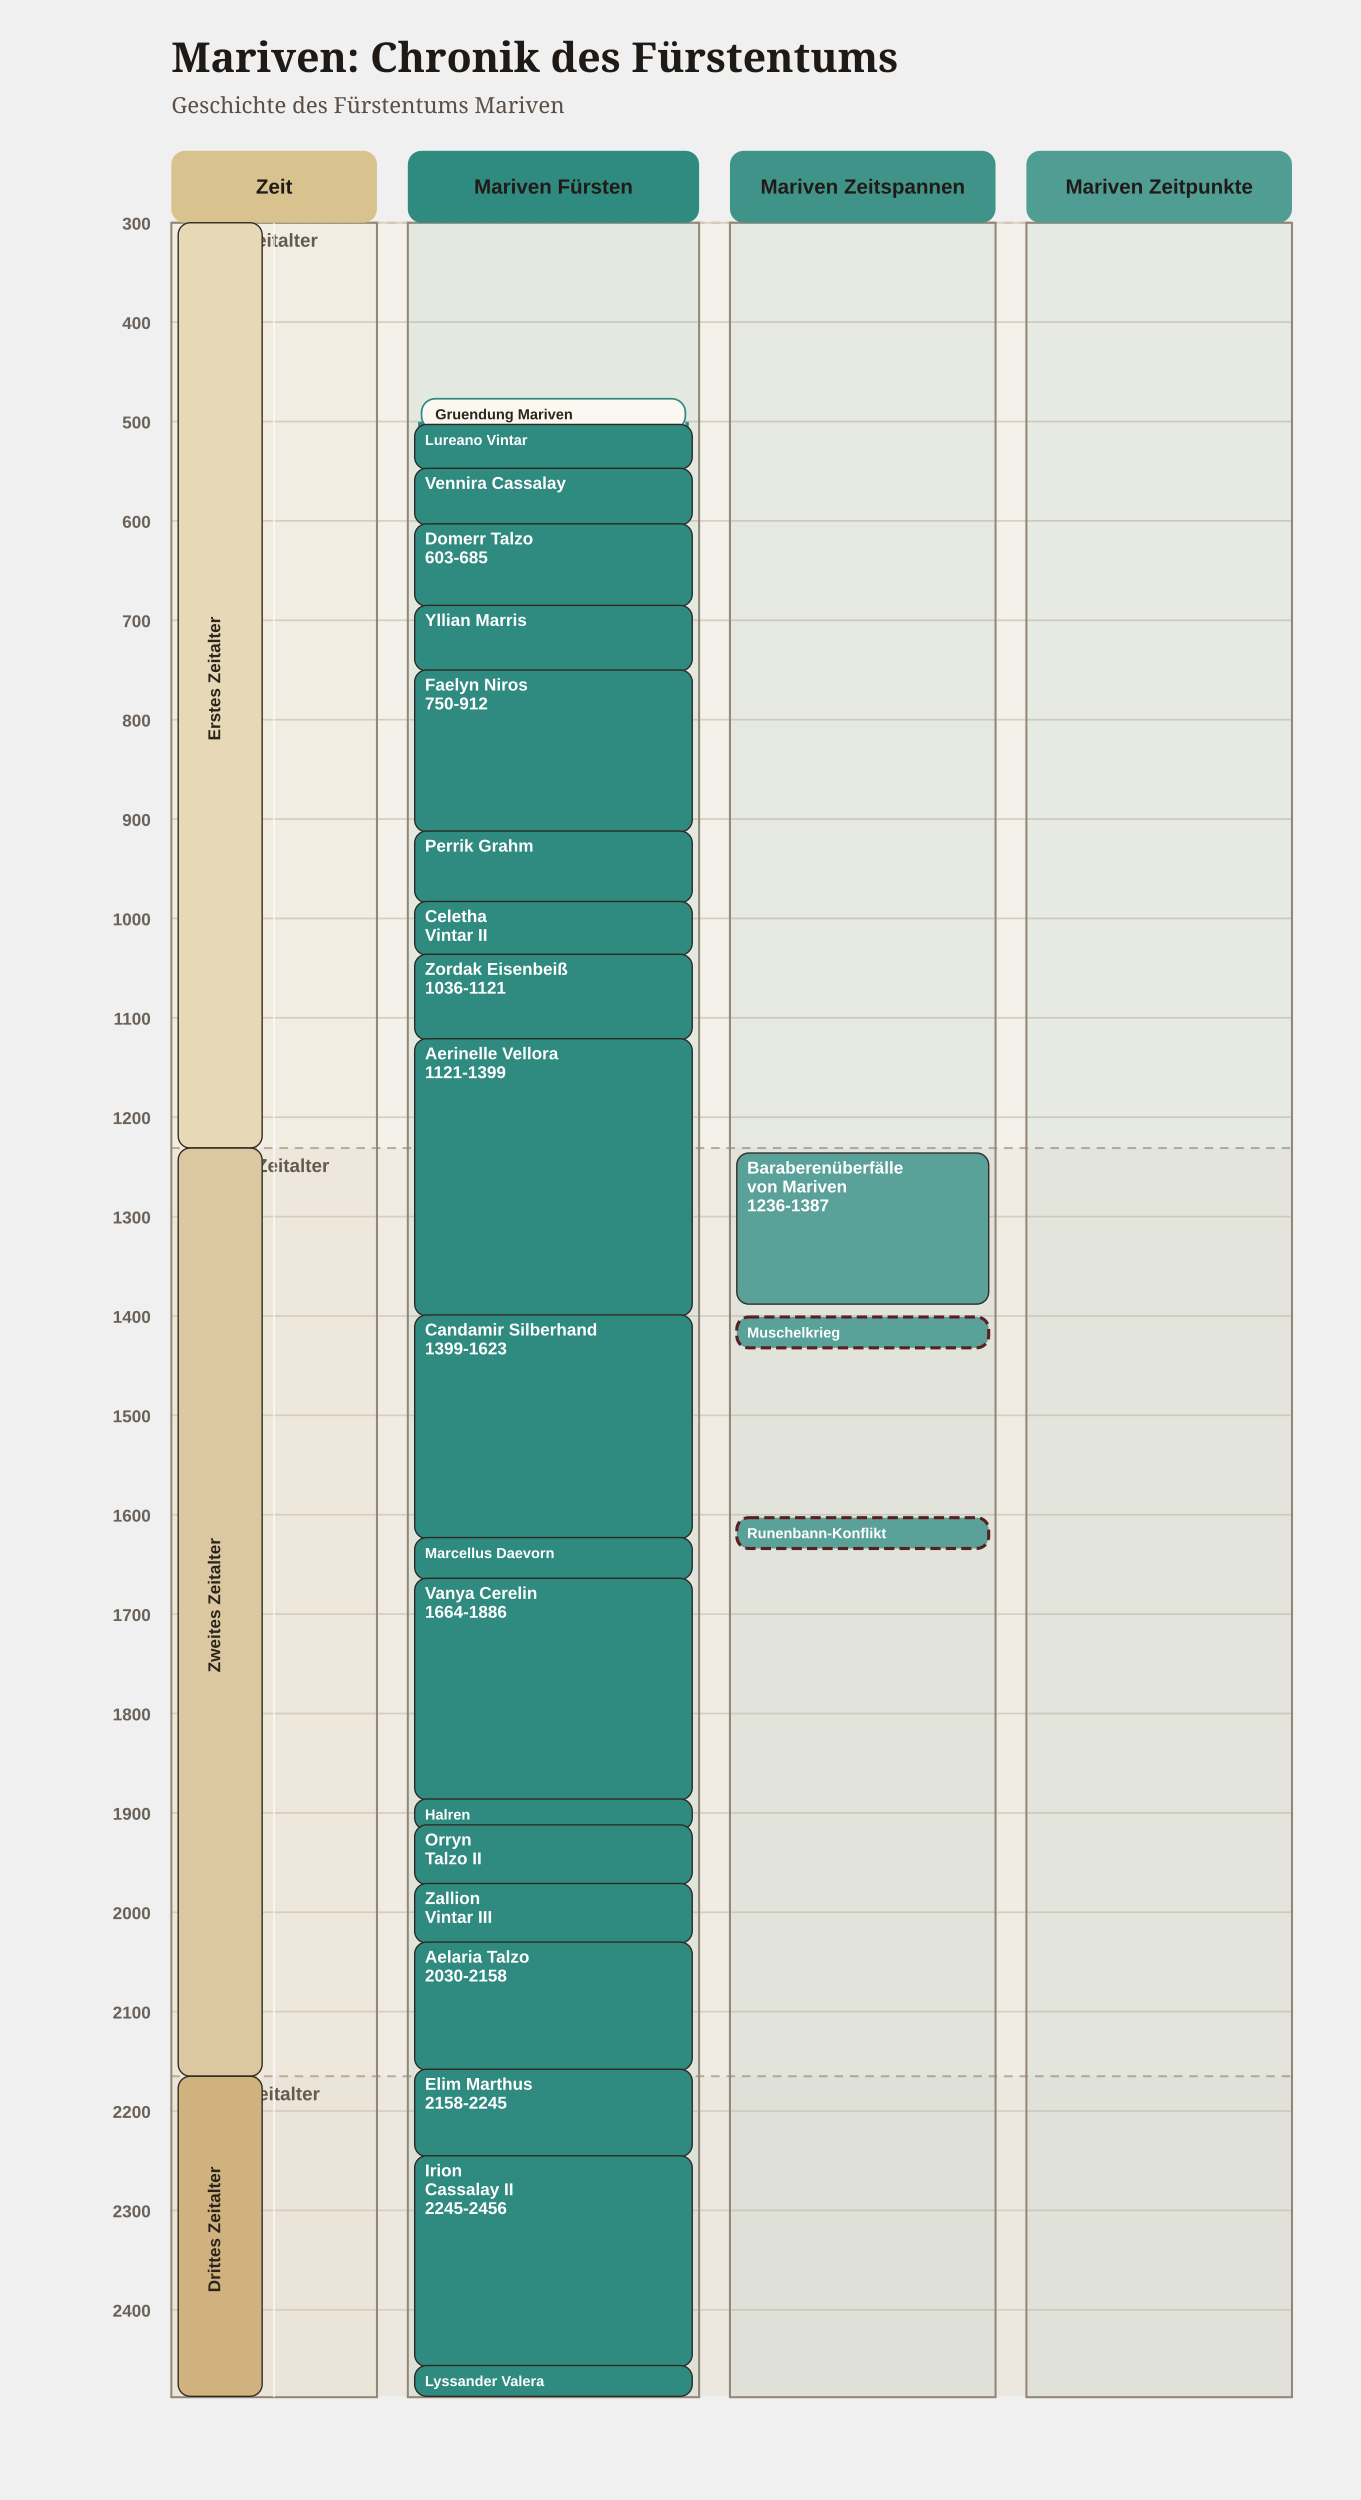
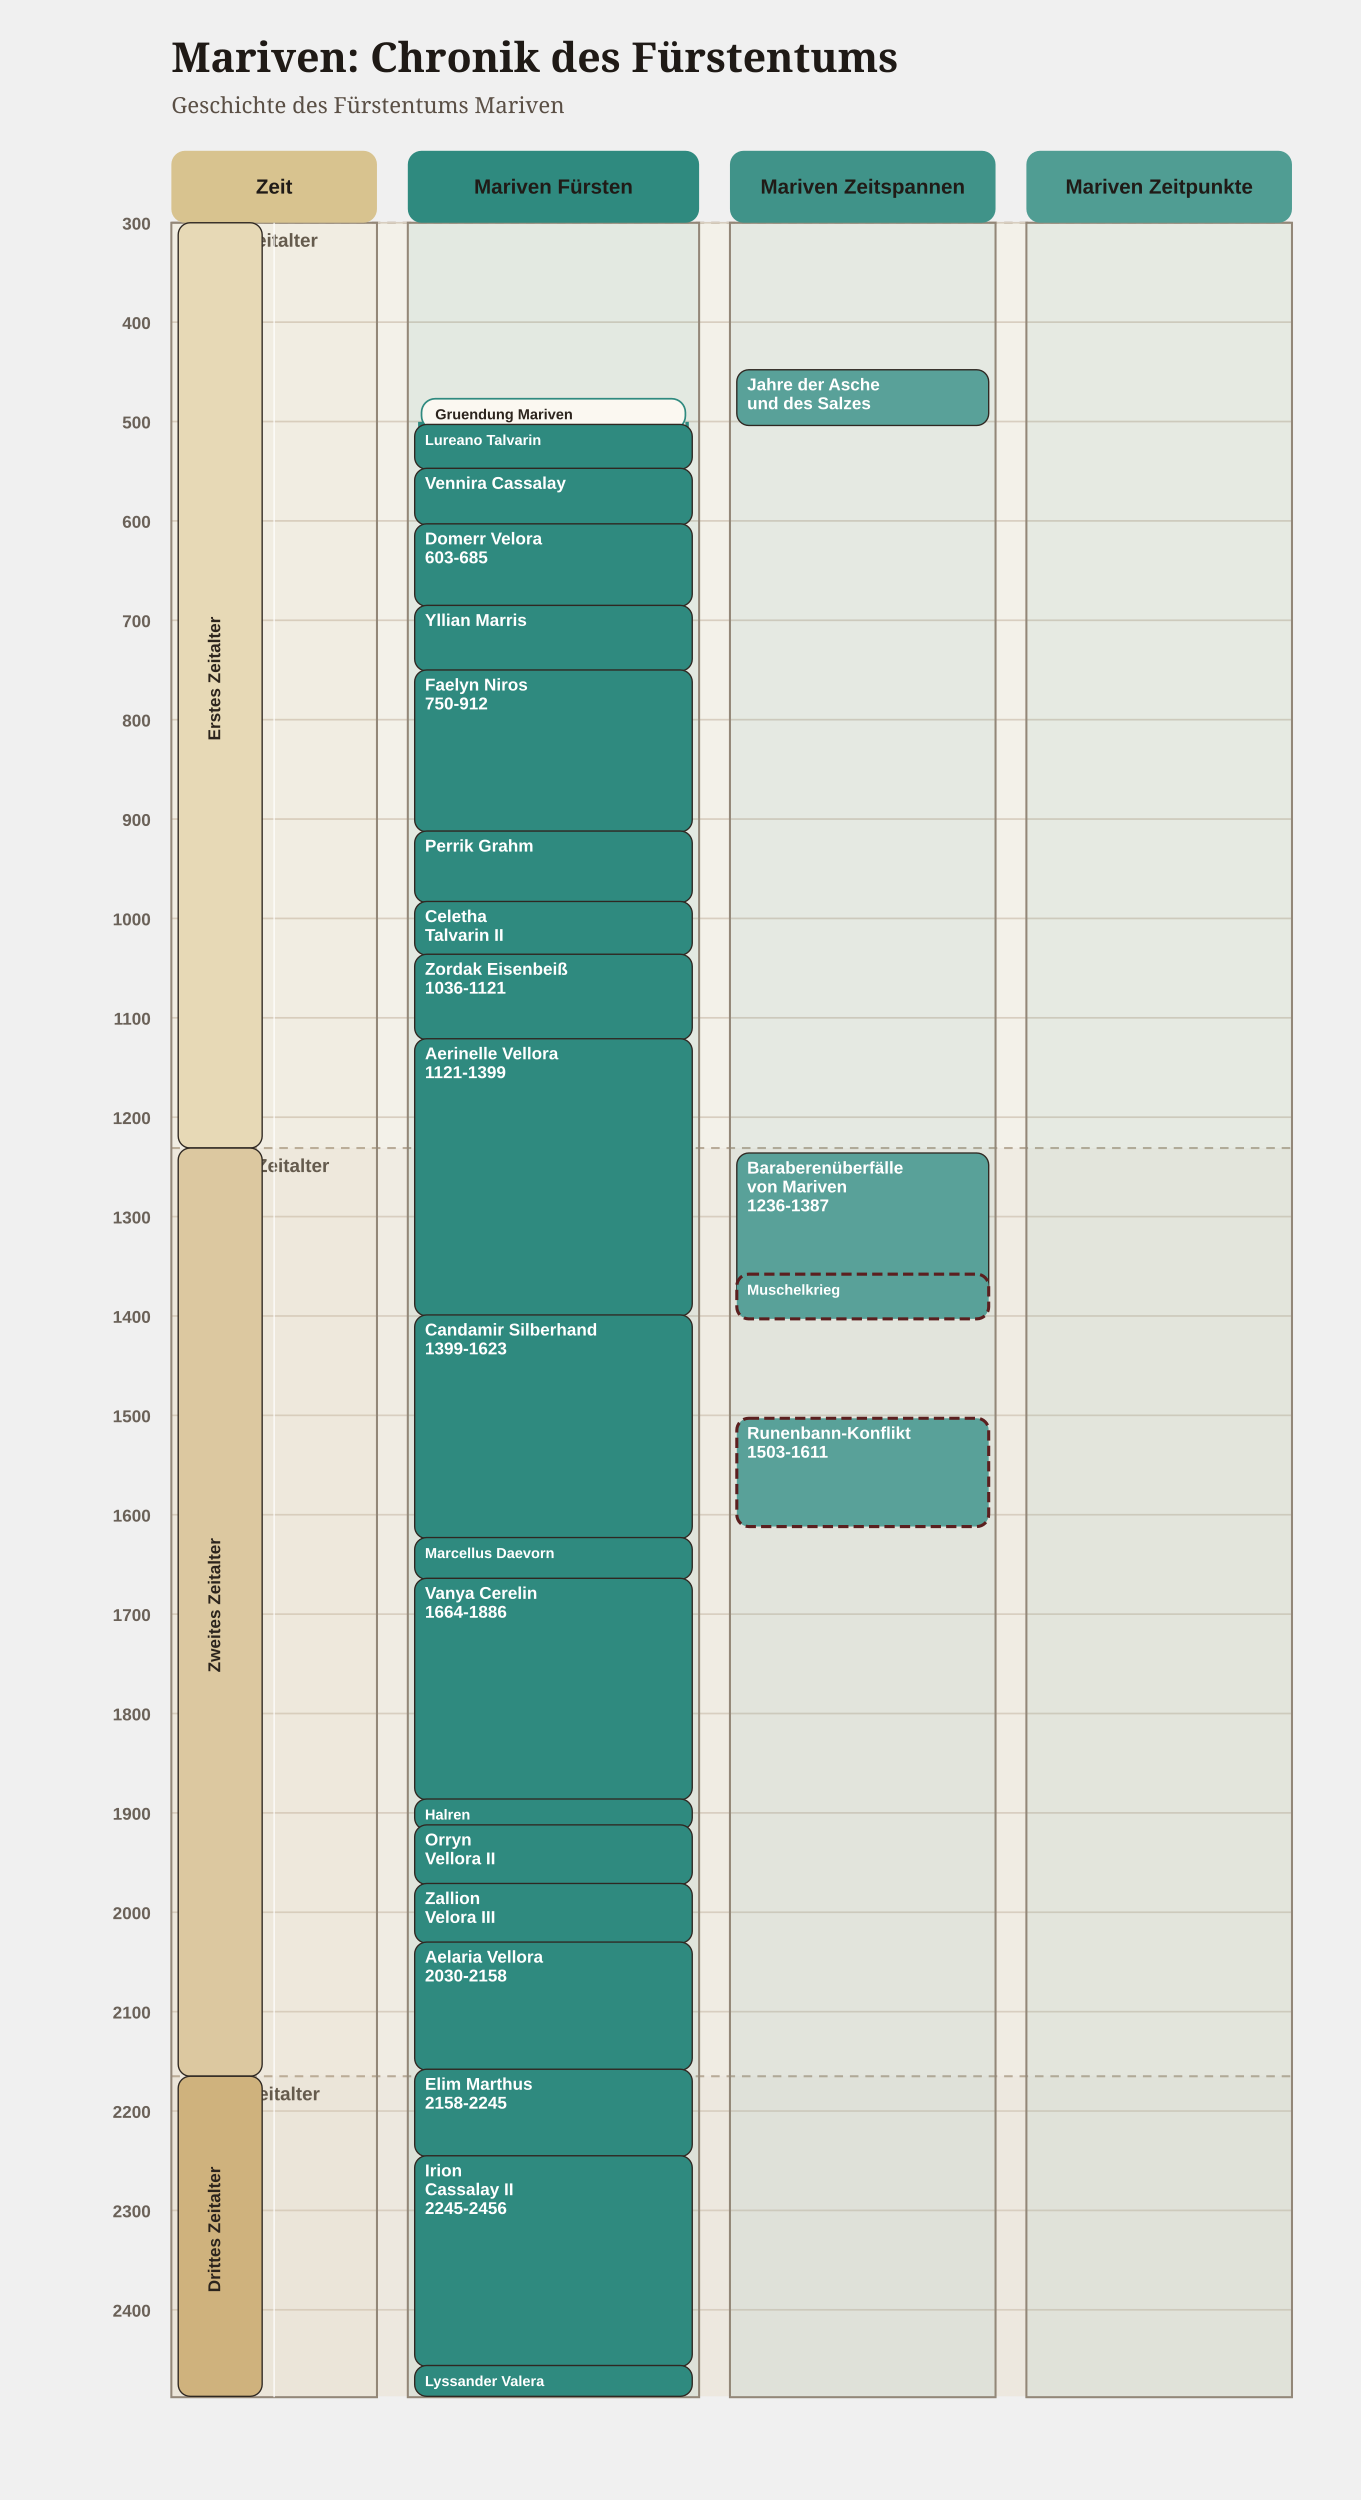
<svg xmlns="http://www.w3.org/2000/svg" width="794" height="1459" viewBox="0 0 794 1459" role="img" aria-labelledby="title desc">
  <style>.title{font:700 24px Georgia, serif;fill:#1f1a16;}.subtitle{font:400 13px Georgia, serif;fill:#5a4f45;}.axis-label{font:600 11px Arial, sans-serif;fill:#5b5248;}.year-label{font:600 10px Arial, sans-serif;fill:#6a6158;}.column-label{font:700 12px Arial, sans-serif;fill:#201b17;}.item-label{font:600 10px Arial, sans-serif;fill:#ffffff;}.item-label-small{font:600 8.5px Arial, sans-serif;fill:#ffffff;}.item-label-dark{font:600 10px Arial, sans-serif;fill:#2c241d;}.item-label-dark-small{font:600 8.5px Arial, sans-serif;fill:#2c241d;}.lane-divider{stroke:#ffffff;stroke-width:1;opacity:0.7;}.column-border{stroke:#938778;stroke-width:1.2;fill:none;}.year-grid{stroke:#d8cec0;stroke-width:1;}.era-line{stroke:#b8ab98;stroke-width:1.2;stroke-dasharray:5 4;}.point-line{stroke:#3a3129;stroke-width:1.4;}</style>
  <text class="title" x="100" y="42">Mariven: Chronik des Fürstentums</text>
  <text class="subtitle" x="100" y="66">Geschichte des Fürstentums Mariven</text>
  <rect x="100" y="130.0" width="654" height="540.0" fill="#f7f1df" opacity="0.45" />
  <text class="axis-label" x="106" y="144.0">Erstes Zeitalter</text>
  <line class="era-line" x1="100" y1="130.0" x2="754" y2="130.0" />
  <rect x="100" y="670.0" width="654" height="541.7" fill="#efe6d2" opacity="0.45" />
  <text class="axis-label" x="106" y="684.0">Zweites Zeitalter</text>
  <line class="era-line" x1="100" y1="670.0" x2="754" y2="670.0" />
  <rect x="100" y="1211.7" width="654" height="186.8" fill="#e8ddca" opacity="0.45" />
  <text class="axis-label" x="106" y="1225.7">Drittes Zeitalter</text>
  <line class="era-line" x1="100" y1="1211.7" x2="754" y2="1211.7" />
  <line class="year-grid" x1="100" y1="130.0" x2="754" y2="130.0" />
  <text class="year-label" x="88" y="134.0" text-anchor="end">300</text>
  <line class="year-grid" x1="100" y1="188.0" x2="754" y2="188.0" />
  <text class="year-label" x="88" y="192.0" text-anchor="end">400</text>
  <line class="year-grid" x1="100" y1="246.0" x2="754" y2="246.0" />
  <text class="year-label" x="88" y="250.0" text-anchor="end">500</text>
  <line class="year-grid" x1="100" y1="304.0" x2="754" y2="304.0" />
  <text class="year-label" x="88" y="308.0" text-anchor="end">600</text>
  <line class="year-grid" x1="100" y1="362.0" x2="754" y2="362.0" />
  <text class="year-label" x="88" y="366.0" text-anchor="end">700</text>
  <line class="year-grid" x1="100" y1="420.0" x2="754" y2="420.0" />
  <text class="year-label" x="88" y="424.0" text-anchor="end">800</text>
  <line class="year-grid" x1="100" y1="478.0" x2="754" y2="478.0" />
  <text class="year-label" x="88" y="482.0" text-anchor="end">900</text>
  <line class="year-grid" x1="100" y1="536.0" x2="754" y2="536.0" />
  <text class="year-label" x="88" y="540.0" text-anchor="end">1000</text>
  <line class="year-grid" x1="100" y1="594.0" x2="754" y2="594.0" />
  <text class="year-label" x="88" y="598.0" text-anchor="end">1100</text>
  <line class="year-grid" x1="100" y1="652.0" x2="754" y2="652.0" />
  <text class="year-label" x="88" y="656.0" text-anchor="end">1200</text>
  <line class="year-grid" x1="100" y1="710.0" x2="754" y2="710.0" />
  <text class="year-label" x="88" y="714.0" text-anchor="end">1300</text>
  <line class="year-grid" x1="100" y1="768.0" x2="754" y2="768.0" />
  <text class="year-label" x="88" y="772.0" text-anchor="end">1400</text>
  <line class="year-grid" x1="100" y1="826.0" x2="754" y2="826.0" />
  <text class="year-label" x="88" y="830.0" text-anchor="end">1500</text>
  <line class="year-grid" x1="100" y1="884.0" x2="754" y2="884.0" />
  <text class="year-label" x="88" y="888.0" text-anchor="end">1600</text>
  <line class="year-grid" x1="100" y1="942.0" x2="754" y2="942.0" />
  <text class="year-label" x="88" y="946.0" text-anchor="end">1700</text>
  <line class="year-grid" x1="100" y1="1000.0" x2="754" y2="1000.0" />
  <text class="year-label" x="88" y="1004.0" text-anchor="end">1800</text>
  <line class="year-grid" x1="100" y1="1058.0" x2="754" y2="1058.0" />
  <text class="year-label" x="88" y="1062.0" text-anchor="end">1900</text>
  <line class="year-grid" x1="100" y1="1116.0" x2="754" y2="1116.0" />
  <text class="year-label" x="88" y="1120.0" text-anchor="end">2000</text>
  <line class="year-grid" x1="100" y1="1174.0" x2="754" y2="1174.0" />
  <text class="year-label" x="88" y="1178.0" text-anchor="end">2100</text>
  <line class="year-grid" x1="100" y1="1232.0" x2="754" y2="1232.0" />
  <text class="year-label" x="88" y="1236.0" text-anchor="end">2200</text>
  <line class="year-grid" x1="100" y1="1290.0" x2="754" y2="1290.0" />
  <text class="year-label" x="88" y="1294.0" text-anchor="end">2300</text>
  <line class="year-grid" x1="100" y1="1348.0" x2="754" y2="1348.0" />
  <text class="year-label" x="88" y="1352.0" text-anchor="end">2400</text>
  <rect x="100" y="130" width="120" height="1269" fill="rgba(216, 195, 143, 0.08)" />
  <rect class="column-border" x="100" y="130" width="120" height="1269" />
  <rect x="100" y="88" width="120" height="42" fill="#d8c38f" rx="8" ry="8" />
  <text class="column-label" x="160.0" y="113.0" text-anchor="middle">Zeit</text>
  <line class="lane-divider" x1="160.0" y1="130" x2="160.0" y2="1399" />
  <rect x="238" y="130" width="170" height="1269" fill="rgba(47, 138, 127, 0.08)" />
  <rect class="column-border" x="238" y="130" width="170" height="1269" />
  <rect x="238" y="88" width="170" height="42" fill="#2f8a7f" rx="8" ry="8" />
  <text class="column-label" x="323.0" y="113.0" text-anchor="middle">Mariven Fürsten</text>
  <rect x="426" y="130" width="155" height="1269" fill="rgba(64, 147, 137, 0.08)" />
  <rect class="column-border" x="426" y="130" width="155" height="1269" />
  <rect x="426" y="88" width="155" height="42" fill="#409389" rx="8" ry="8" />
  <text class="column-label" x="503.5" y="113.0" text-anchor="middle">Mariven Zeitspannen</text>
  <rect x="599" y="130" width="155" height="1269" fill="rgba(80, 157, 147, 0.08)" />
  <rect class="column-border" x="599" y="130" width="155" height="1269" />
  <rect x="599" y="88" width="155" height="42" fill="#509d93" rx="8" ry="8" />
  <text class="column-label" x="676.5" y="113.0" text-anchor="middle">Mariven Zeitpunkte</text>
  <clipPath id="world-erstes-zeitalter-300-1230">
    <rect x="106.0" y="132.0" width="45.0" height="536.0" rx="6" ry="6" />
  </clipPath>
  <rect x="104.0" y="130.0" width="49.0" height="540.0" fill="#e7d9b6" stroke="#2f2822" stroke-width="0.8" rx="7" ry="7" />
  <g clip-path="url(#world-erstes-zeitalter-300-1230)">
    <text class="item-label-dark" text-anchor="middle" transform="translate(128.5 396.0) rotate(-90)">
      <tspan x="0" dy="0">Erstes Zeitalter</tspan>
    </text>
  </g>
  <clipPath id="world-zweites-zeitalter-1231-2164">
    <rect x="106.0" y="672.0" width="45.0" height="537.7" rx="6" ry="6" />
  </clipPath>
  <rect x="104.0" y="670.0" width="49.0" height="541.7" fill="#dcc8a0" stroke="#2f2822" stroke-width="0.8" rx="7" ry="7" />
  <g clip-path="url(#world-zweites-zeitalter-1231-2164)">
    <text class="item-label-dark" text-anchor="middle" transform="translate(128.5 936.8) rotate(-90)">
      <tspan x="0" dy="0">Zweites Zeitalter</tspan>
    </text>
  </g>
  <clipPath id="world-drittes-zeitalter-2165-2486">
    <rect x="106.0" y="1213.7" width="45.0" height="182.8" rx="6" ry="6" />
  </clipPath>
  <rect x="104.0" y="1211.7" width="49.0" height="186.8" fill="#cfb27d" stroke="#2f2822" stroke-width="0.8" rx="7" ry="7" />
  <g clip-path="url(#world-drittes-zeitalter-2165-2486)">
    <text class="item-label-dark" text-anchor="middle" transform="translate(128.5 1301.1) rotate(-90)">
      <tspan x="0" dy="0">Drittes Zeitalter</tspan>
    </text>
  </g>
  <line x1="244.0" y1="247.7" x2="402.0" y2="247.7" stroke="#2f8a7f" stroke-width="3" stroke-dasharray="8 5" />
  <rect x="246.0" y="232.7" width="154.0" height="18" fill="#fbf8f1" stroke="#2f8a7f" stroke-width="1" rx="8" ry="8" />
  <text class="item-label-dark-small" x="254.0" y="244.7">
    <tspan x="254.0" dy="0">Gruendung Mariven</tspan>
  </text>
-   <clipPath id="mariven-rulers-lureano-vintar-503-547">
+   <clipPath id="mariven-rulers-lureano-talvarin-503-547">
    <rect x="244.0" y="249.7" width="158.0" height="22.1" rx="6" ry="6" />
  </clipPath>
  <rect x="242.0" y="247.7" width="162.0" height="26.1" fill="#2f8a7f" stroke="#2f2822" stroke-width="0.8" rx="7" ry="7" />
-   <g clip-path="url(#mariven-rulers-lureano-vintar-503-547)">
+   <g clip-path="url(#mariven-rulers-lureano-talvarin-503-547)">
    <text class="item-label-small" x="248.0" y="259.7">
-       <tspan x="248.0" dy="0">Lureano Vintar</tspan>
+       <tspan x="248.0" dy="0">Lureano Talvarin</tspan>
    </text>
  </g>
  <clipPath id="mariven-rulers-vennira-cassalay-547-603">
    <rect x="244.0" y="275.3" width="158.0" height="29.1" rx="6" ry="6" />
  </clipPath>
  <rect x="242.0" y="273.3" width="162.0" height="33.1" fill="#2f8a7f" stroke="#2f2822" stroke-width="0.8" rx="7" ry="7" />
  <g clip-path="url(#mariven-rulers-vennira-cassalay-547-603)">
    <text class="item-label" x="248.0" y="285.3">
      <tspan x="248.0" dy="0">Vennira Cassalay</tspan>
    </text>
  </g>
-   <clipPath id="mariven-rulers-domerr-talzo-603-685">
+   <clipPath id="mariven-rulers-domerr-velora-603-685">
    <rect x="244.0" y="307.7" width="158.0" height="44.1" rx="6" ry="6" />
  </clipPath>
  <rect x="242.0" y="305.7" width="162.0" height="48.1" fill="#2f8a7f" stroke="#2f2822" stroke-width="0.8" rx="7" ry="7" />
-   <g clip-path="url(#mariven-rulers-domerr-talzo-603-685)">
+   <g clip-path="url(#mariven-rulers-domerr-velora-603-685)">
    <text class="item-label" x="248.0" y="317.7">
-       <tspan x="248.0" dy="0">Domerr Talzo</tspan>
+       <tspan x="248.0" dy="0">Domerr Velora</tspan>
      <tspan x="248.0" dy="11">603-685</tspan>
    </text>
  </g>
  <clipPath id="mariven-rulers-yllian-marris-685-750">
    <rect x="244.0" y="355.3" width="158.0" height="34.3" rx="6" ry="6" />
  </clipPath>
  <rect x="242.0" y="353.3" width="162.0" height="38.3" fill="#2f8a7f" stroke="#2f2822" stroke-width="0.8" rx="7" ry="7" />
  <g clip-path="url(#mariven-rulers-yllian-marris-685-750)">
    <text class="item-label" x="248.0" y="365.3">
      <tspan x="248.0" dy="0">Yllian Marris</tspan>
    </text>
  </g>
  <clipPath id="mariven-rulers-faelyn-niros-750-912">
    <rect x="244.0" y="393.0" width="158.0" height="90.5" rx="6" ry="6" />
  </clipPath>
  <rect x="242.0" y="391.0" width="162.0" height="94.5" fill="#2f8a7f" stroke="#2f2822" stroke-width="0.8" rx="7" ry="7" />
  <g clip-path="url(#mariven-rulers-faelyn-niros-750-912)">
    <text class="item-label" x="248.0" y="403.0">
      <tspan x="248.0" dy="0">Faelyn Niros</tspan>
      <tspan x="248.0" dy="11">750-912</tspan>
    </text>
  </g>
  <clipPath id="mariven-rulers-perrik-grahm-912-983">
    <rect x="244.0" y="487.0" width="158.0" height="37.8" rx="6" ry="6" />
  </clipPath>
  <rect x="242.0" y="485.0" width="162.0" height="41.8" fill="#2f8a7f" stroke="#2f2822" stroke-width="0.8" rx="7" ry="7" />
  <g clip-path="url(#mariven-rulers-perrik-grahm-912-983)">
    <text class="item-label" x="248.0" y="497.0">
      <tspan x="248.0" dy="0">Perrik Grahm</tspan>
    </text>
  </g>
-   <clipPath id="mariven-rulers-celetha-vintar-ii-983-1036">
+   <clipPath id="mariven-rulers-celetha-talvarin-ii-983-1036">
    <rect x="244.0" y="528.1" width="158.0" height="27.3" rx="6" ry="6" />
  </clipPath>
  <rect x="242.0" y="526.1" width="162.0" height="31.3" fill="#2f8a7f" stroke="#2f2822" stroke-width="0.8" rx="7" ry="7" />
-   <g clip-path="url(#mariven-rulers-celetha-vintar-ii-983-1036)">
+   <g clip-path="url(#mariven-rulers-celetha-talvarin-ii-983-1036)">
    <text class="item-label" x="248.0" y="538.1">
      <tspan x="248.0" dy="0">Celetha</tspan>
-       <tspan x="248.0" dy="11">Vintar II</tspan>
+       <tspan x="248.0" dy="11">Talvarin II</tspan>
    </text>
  </g>
  <clipPath id="mariven-rulers-zordak-eisenbei-1036-1121">
    <rect x="244.0" y="558.9" width="158.0" height="45.9" rx="6" ry="6" />
  </clipPath>
  <rect x="242.0" y="556.9" width="162.0" height="49.9" fill="#2f8a7f" stroke="#2f2822" stroke-width="0.8" rx="7" ry="7" />
  <g clip-path="url(#mariven-rulers-zordak-eisenbei-1036-1121)">
    <text class="item-label" x="248.0" y="568.9">
      <tspan x="248.0" dy="0">Zordak Eisenbeiß</tspan>
      <tspan x="248.0" dy="11">1036-1121</tspan>
    </text>
  </g>
  <clipPath id="mariven-rulers-aerinelle-vellora-1121-1399">
    <rect x="244.0" y="608.2" width="158.0" height="157.8" rx="6" ry="6" />
  </clipPath>
  <rect x="242.0" y="606.2" width="162.0" height="161.8" fill="#2f8a7f" stroke="#2f2822" stroke-width="0.8" rx="7" ry="7" />
  <g clip-path="url(#mariven-rulers-aerinelle-vellora-1121-1399)">
    <text class="item-label" x="248.0" y="618.2">
      <tspan x="248.0" dy="0">Aerinelle Vellora</tspan>
      <tspan x="248.0" dy="11">1121-1399</tspan>
    </text>
  </g>
  <clipPath id="mariven-rulers-candamir-silberhand-1399-1623">
    <rect x="244.0" y="769.4" width="158.0" height="126.5" rx="6" ry="6" />
  </clipPath>
  <rect x="242.0" y="767.4" width="162.0" height="130.5" fill="#2f8a7f" stroke="#2f2822" stroke-width="0.8" rx="7" ry="7" />
  <g clip-path="url(#mariven-rulers-candamir-silberhand-1399-1623)">
    <text class="item-label" x="248.0" y="779.4">
      <tspan x="248.0" dy="0">Candamir Silberhand</tspan>
      <tspan x="248.0" dy="11">1399-1623</tspan>
    </text>
  </g>
  <clipPath id="mariven-rulers-marcellus-daevorn-1623-1664">
    <rect x="244.0" y="899.3" width="158.0" height="20.4" rx="6" ry="6" />
  </clipPath>
  <rect x="242.0" y="897.3" width="162.0" height="24.4" fill="#2f8a7f" stroke="#2f2822" stroke-width="0.8" rx="7" ry="7" />
  <g clip-path="url(#mariven-rulers-marcellus-daevorn-1623-1664)">
    <text class="item-label-small" x="248.0" y="909.3">
      <tspan x="248.0" dy="0">Marcellus Daevorn</tspan>
    </text>
  </g>
  <clipPath id="mariven-rulers-vanya-cerelin-1664-1886">
    <rect x="244.0" y="923.1" width="158.0" height="125.3" rx="6" ry="6" />
  </clipPath>
  <rect x="242.0" y="921.1" width="162.0" height="129.3" fill="#2f8a7f" stroke="#2f2822" stroke-width="0.8" rx="7" ry="7" />
  <g clip-path="url(#mariven-rulers-vanya-cerelin-1664-1886)">
    <text class="item-label" x="248.0" y="933.1">
      <tspan x="248.0" dy="0">Vanya Cerelin</tspan>
      <tspan x="248.0" dy="11">1664-1886</tspan>
    </text>
  </g>
  <clipPath id="mariven-rulers-halren-marris-ii-1886-1912">
    <rect x="244.0" y="1051.9" width="158.0" height="14.0" rx="6" ry="6" />
  </clipPath>
  <rect x="242.0" y="1049.9" width="162.0" height="18.0" fill="#2f8a7f" stroke="#2f2822" stroke-width="0.8" rx="7" ry="7" />
  <g clip-path="url(#mariven-rulers-halren-marris-ii-1886-1912)">
    <text class="item-label-small" x="248.0" y="1061.9">
      <tspan x="248.0" dy="0">Halren</tspan>
    </text>
  </g>
-   <clipPath id="mariven-rulers-orryn-talzo-ii-1912-1971">
+   <clipPath id="mariven-rulers-orryn-vellora-ii-1912-1971">
    <rect x="244.0" y="1067.0" width="158.0" height="30.8" rx="6" ry="6" />
  </clipPath>
  <rect x="242.0" y="1065.0" width="162.0" height="34.8" fill="#2f8a7f" stroke="#2f2822" stroke-width="0.8" rx="7" ry="7" />
-   <g clip-path="url(#mariven-rulers-orryn-talzo-ii-1912-1971)">
+   <g clip-path="url(#mariven-rulers-orryn-vellora-ii-1912-1971)">
    <text class="item-label" x="248.0" y="1077.0">
      <tspan x="248.0" dy="0">Orryn</tspan>
-       <tspan x="248.0" dy="11">Talzo II</tspan>
-     </text>
-   </g>
-   <clipPath id="mariven-rulers-zallion-vintar-iii-1971-2030">
+       <tspan x="248.0" dy="11">Vellora II</tspan>
+     </text>
+   </g>
+   <clipPath id="mariven-rulers-zallion-velora-iii-1971-2030">
    <rect x="244.0" y="1101.2" width="158.0" height="30.8" rx="6" ry="6" />
  </clipPath>
  <rect x="242.0" y="1099.2" width="162.0" height="34.8" fill="#2f8a7f" stroke="#2f2822" stroke-width="0.8" rx="7" ry="7" />
-   <g clip-path="url(#mariven-rulers-zallion-vintar-iii-1971-2030)">
+   <g clip-path="url(#mariven-rulers-zallion-velora-iii-1971-2030)">
    <text class="item-label" x="248.0" y="1111.2">
      <tspan x="248.0" dy="0">Zallion</tspan>
-       <tspan x="248.0" dy="11">Vintar III</tspan>
-     </text>
-   </g>
-   <clipPath id="mariven-rulers-aelaria-talzo-2030-2158">
+       <tspan x="248.0" dy="11">Velora III</tspan>
+     </text>
+   </g>
+   <clipPath id="mariven-rulers-aelaria-vellora-2030-2158">
    <rect x="244.0" y="1135.4" width="158.0" height="70.8" rx="6" ry="6" />
  </clipPath>
  <rect x="242.0" y="1133.4" width="162.0" height="74.8" fill="#2f8a7f" stroke="#2f2822" stroke-width="0.8" rx="7" ry="7" />
-   <g clip-path="url(#mariven-rulers-aelaria-talzo-2030-2158)">
+   <g clip-path="url(#mariven-rulers-aelaria-vellora-2030-2158)">
    <text class="item-label" x="248.0" y="1145.4">
-       <tspan x="248.0" dy="0">Aelaria Talzo</tspan>
+       <tspan x="248.0" dy="0">Aelaria Vellora</tspan>
      <tspan x="248.0" dy="11">2030-2158</tspan>
    </text>
  </g>
  <clipPath id="mariven-rulers-elim-marthus-2158-2245">
    <rect x="244.0" y="1209.6" width="158.0" height="47.0" rx="6" ry="6" />
  </clipPath>
  <rect x="242.0" y="1207.6" width="162.0" height="51.0" fill="#2f8a7f" stroke="#2f2822" stroke-width="0.8" rx="7" ry="7" />
  <g clip-path="url(#mariven-rulers-elim-marthus-2158-2245)">
    <text class="item-label" x="248.0" y="1219.6">
      <tspan x="248.0" dy="0">Elim Marthus</tspan>
      <tspan x="248.0" dy="11">2158-2245</tspan>
    </text>
  </g>
  <clipPath id="mariven-rulers-irion-cassalay-ii-2245-2456">
    <rect x="244.0" y="1260.1" width="158.0" height="119.0" rx="6" ry="6" />
  </clipPath>
  <rect x="242.0" y="1258.1" width="162.0" height="123.0" fill="#2f8a7f" stroke="#2f2822" stroke-width="0.8" rx="7" ry="7" />
  <g clip-path="url(#mariven-rulers-irion-cassalay-ii-2245-2456)">
    <text class="item-label" x="248.0" y="1270.1">
      <tspan x="248.0" dy="0">Irion</tspan>
      <tspan x="248.0" dy="11">Cassalay II</tspan>
      <tspan x="248.0" dy="11">2245-2456</tspan>
    </text>
  </g>
  <clipPath id="mariven-rulers-lyssander-valera-2456-2486">
    <rect x="244.0" y="1382.5" width="158.0" height="14.0" rx="6" ry="6" />
  </clipPath>
  <rect x="242.0" y="1380.5" width="162.0" height="18.0" fill="#2f8a7f" stroke="#2f2822" stroke-width="0.8" rx="7" ry="7" />
  <g clip-path="url(#mariven-rulers-lyssander-valera-2456-2486)">
    <text class="item-label-small" x="248.0" y="1392.5">
      <tspan x="248.0" dy="0">Lyssander Valera</tspan>
    </text>
  </g>
+   <clipPath id="mariven-ranges-jahre-der-asche-und-des-salzes-448-503">
+     <rect x="432.0" y="217.8" width="143.0" height="28.5" rx="6" ry="6" />
+   </clipPath>
+   <rect x="430.0" y="215.8" width="147.0" height="32.5" fill="#59a199" stroke="#2f2822" stroke-width="0.8" rx="7" ry="7" />
+   <g clip-path="url(#mariven-ranges-jahre-der-asche-und-des-salzes-448-503)">
+     <text class="item-label" x="436.0" y="227.8">
+       <tspan x="436.0" dy="0">Jahre der Asche</tspan>
+       <tspan x="436.0" dy="11">und des Salzes</tspan>
+     </text>
+   </g>
  <clipPath id="mariven-ranges-baraberen-berf-lle-von-mariven-1236-1387">
    <rect x="432.0" y="674.9" width="143.0" height="84.2" rx="6" ry="6" />
  </clipPath>
  <rect x="430.0" y="672.9" width="147.0" height="88.2" fill="#59a199" stroke="#2f2822" stroke-width="0.8" rx="7" ry="7" />
  <g clip-path="url(#mariven-ranges-baraberen-berf-lle-von-mariven-1236-1387)">
    <text class="item-label" x="436.0" y="684.9">
      <tspan x="436.0" dy="0">Baraberenüberfälle</tspan>
      <tspan x="436.0" dy="11">von Mariven</tspan>
      <tspan x="436.0" dy="11">1236-1387</tspan>
    </text>
  </g>
-   <clipPath id="mariven-ranges-muschelkrieg-1401-1402">
-     <rect x="432.0" y="770.6" width="143.0" height="14.0" rx="6" ry="6" />
-   </clipPath>
-   <rect x="430.0" y="768.6" width="147.0" height="18.0" fill="#59a199" stroke="#5b1f1f" stroke-width="1.8" stroke-dasharray="6 3" rx="7" ry="7" />
-   <g clip-path="url(#mariven-ranges-muschelkrieg-1401-1402)">
-     <text class="item-label-small" x="436.0" y="780.6">
+   <clipPath id="mariven-ranges-muschelkrieg-1358-1402">
+     <rect x="432.0" y="745.6" width="143.0" height="22.1" rx="6" ry="6" />
+   </clipPath>
+   <rect x="430.0" y="743.6" width="147.0" height="26.1" fill="#59a199" stroke="#5b1f1f" stroke-width="1.8" stroke-dasharray="6 3" rx="7" ry="7" />
+   <g clip-path="url(#mariven-ranges-muschelkrieg-1358-1402)">
+     <text class="item-label-small" x="436.0" y="755.6">
      <tspan x="436.0" dy="0">Muschelkrieg</tspan>
    </text>
  </g>
-   <clipPath id="mariven-ranges-runenbann-konflikt-1603-1611">
-     <rect x="432.0" y="887.7" width="143.0" height="14.0" rx="6" ry="6" />
-   </clipPath>
-   <rect x="430.0" y="885.7" width="147.0" height="18.0" fill="#59a199" stroke="#5b1f1f" stroke-width="1.8" stroke-dasharray="6 3" rx="7" ry="7" />
-   <g clip-path="url(#mariven-ranges-runenbann-konflikt-1603-1611)">
-     <text class="item-label-small" x="436.0" y="897.7">
+   <clipPath id="mariven-ranges-runenbann-konflikt-1503-1611">
+     <rect x="432.0" y="829.7" width="143.0" height="59.2" rx="6" ry="6" />
+   </clipPath>
+   <rect x="430.0" y="827.7" width="147.0" height="63.2" fill="#59a199" stroke="#5b1f1f" stroke-width="1.8" stroke-dasharray="6 3" rx="7" ry="7" />
+   <g clip-path="url(#mariven-ranges-runenbann-konflikt-1503-1611)">
+     <text class="item-label" x="436.0" y="839.7">
      <tspan x="436.0" dy="0">Runenbann-Konflikt</tspan>
+       <tspan x="436.0" dy="11">1503-1611</tspan>
    </text>
  </g>
</svg>
